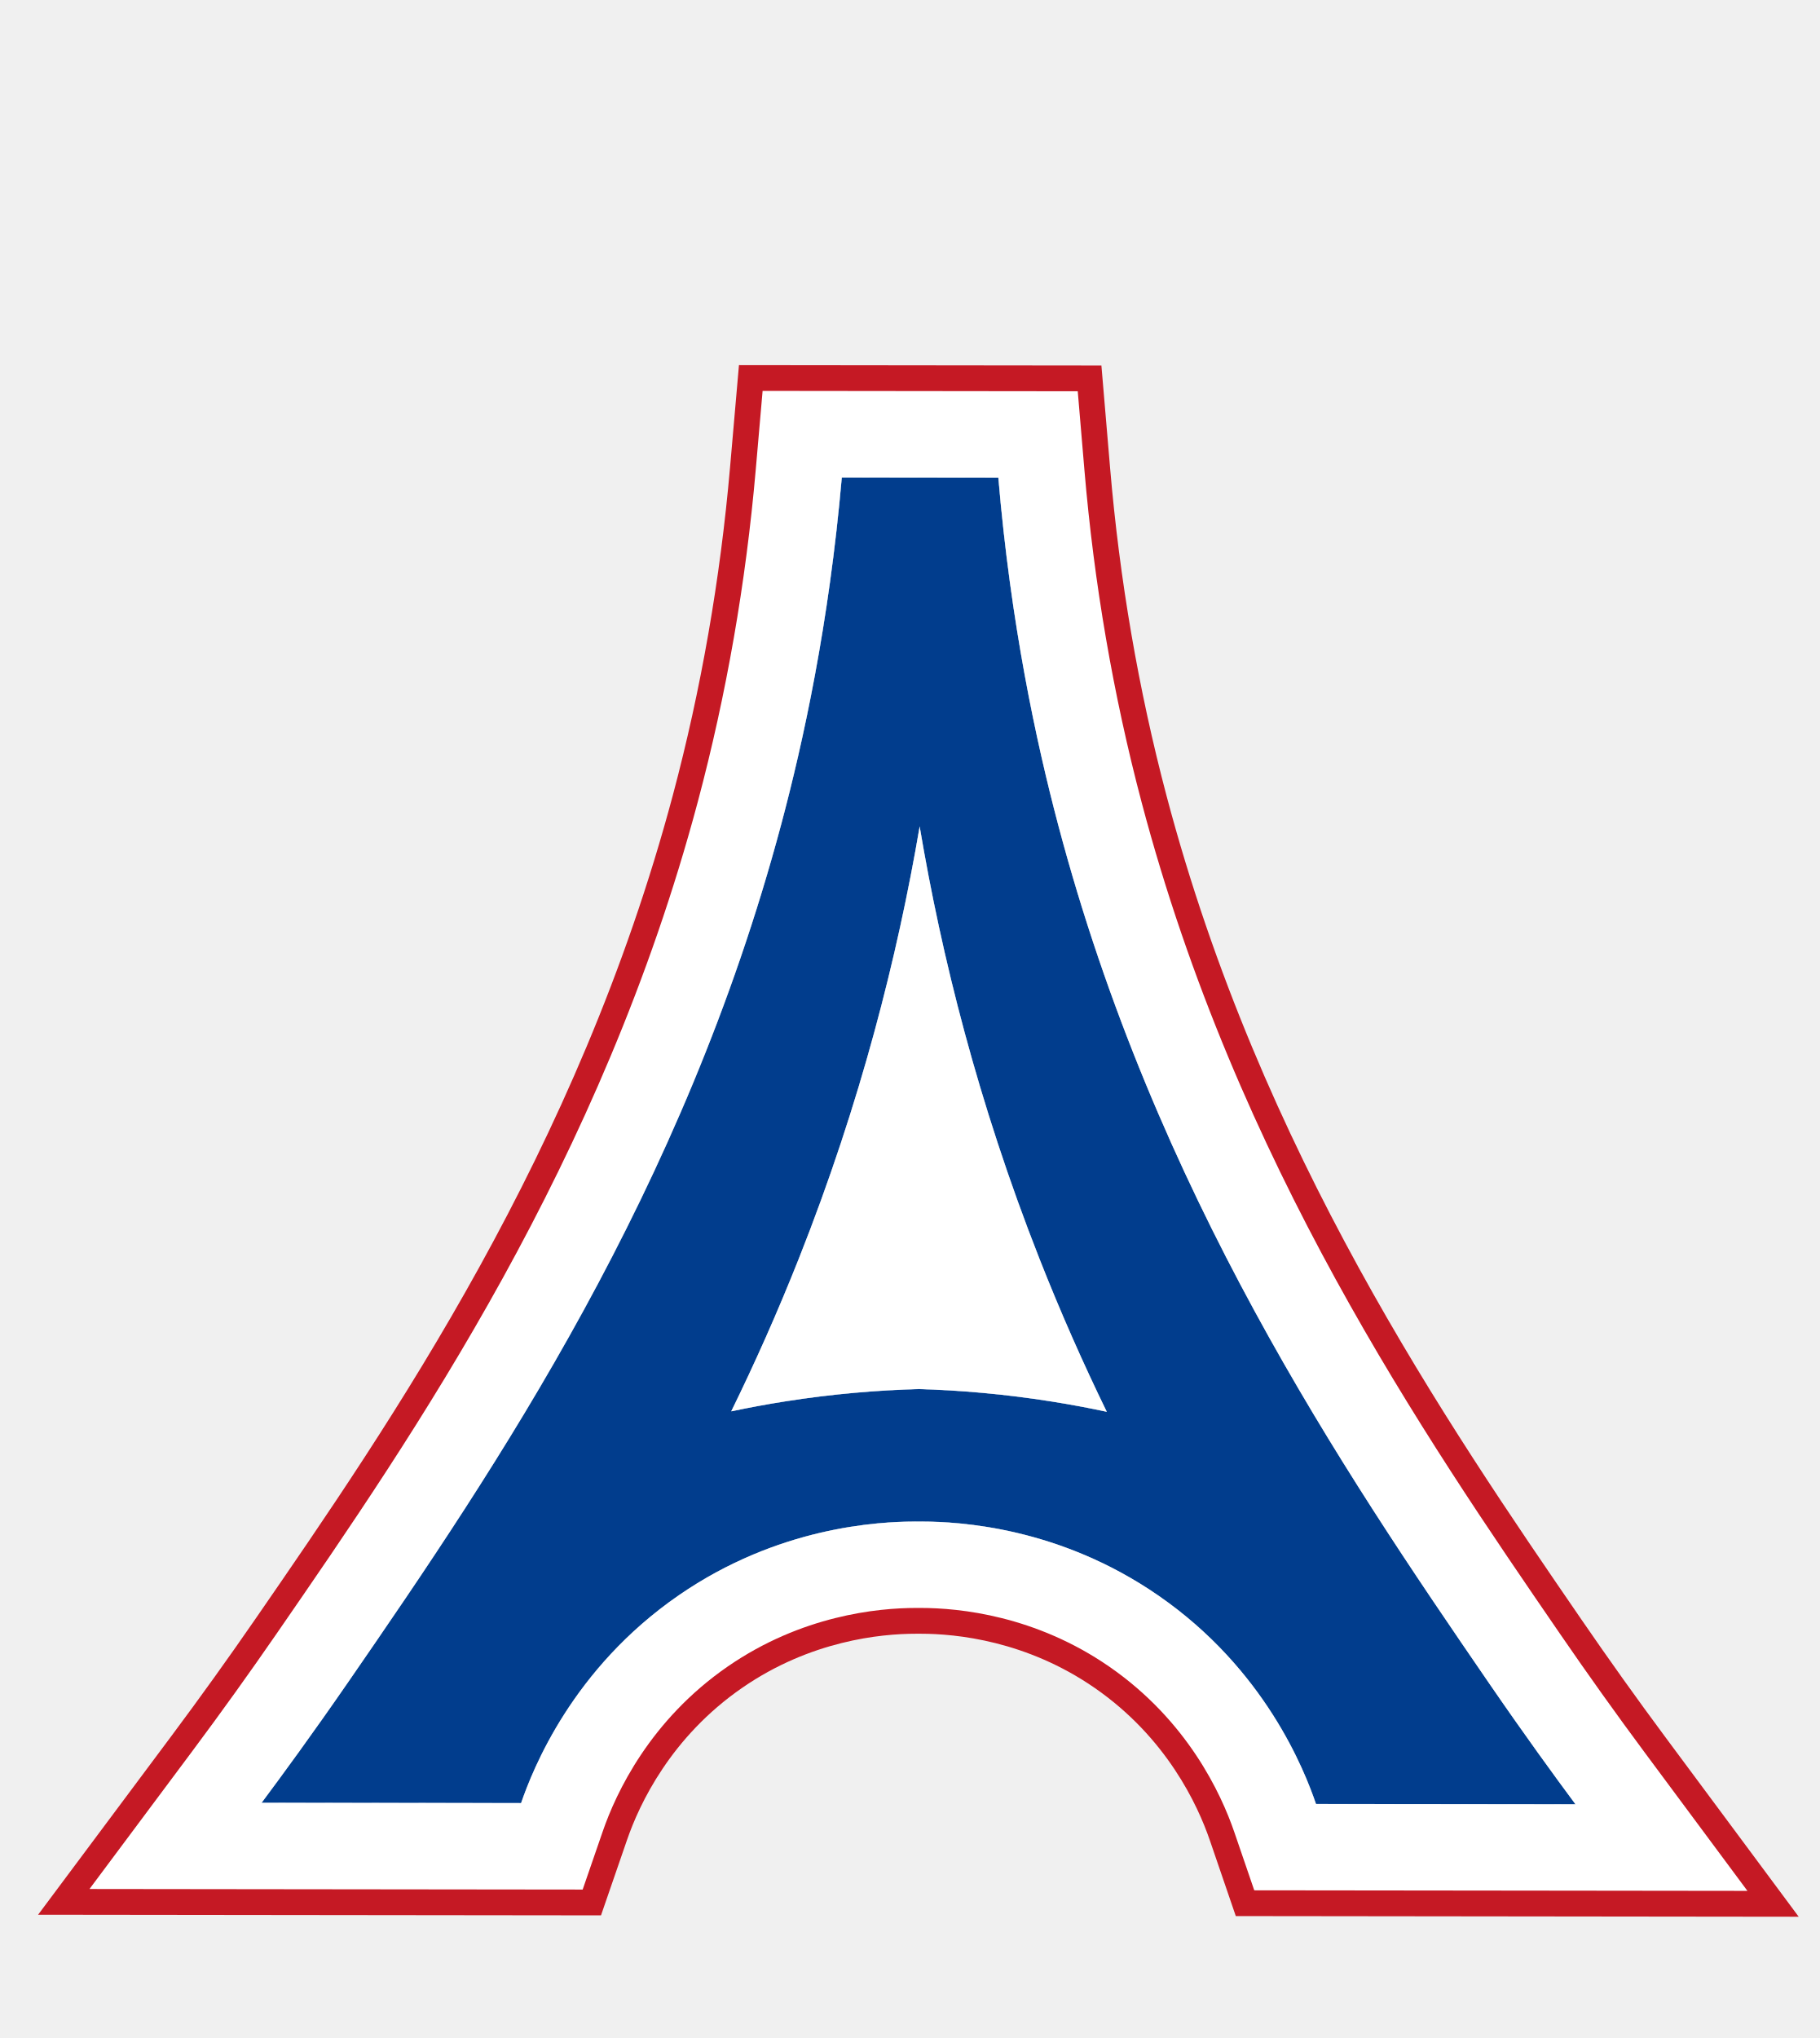
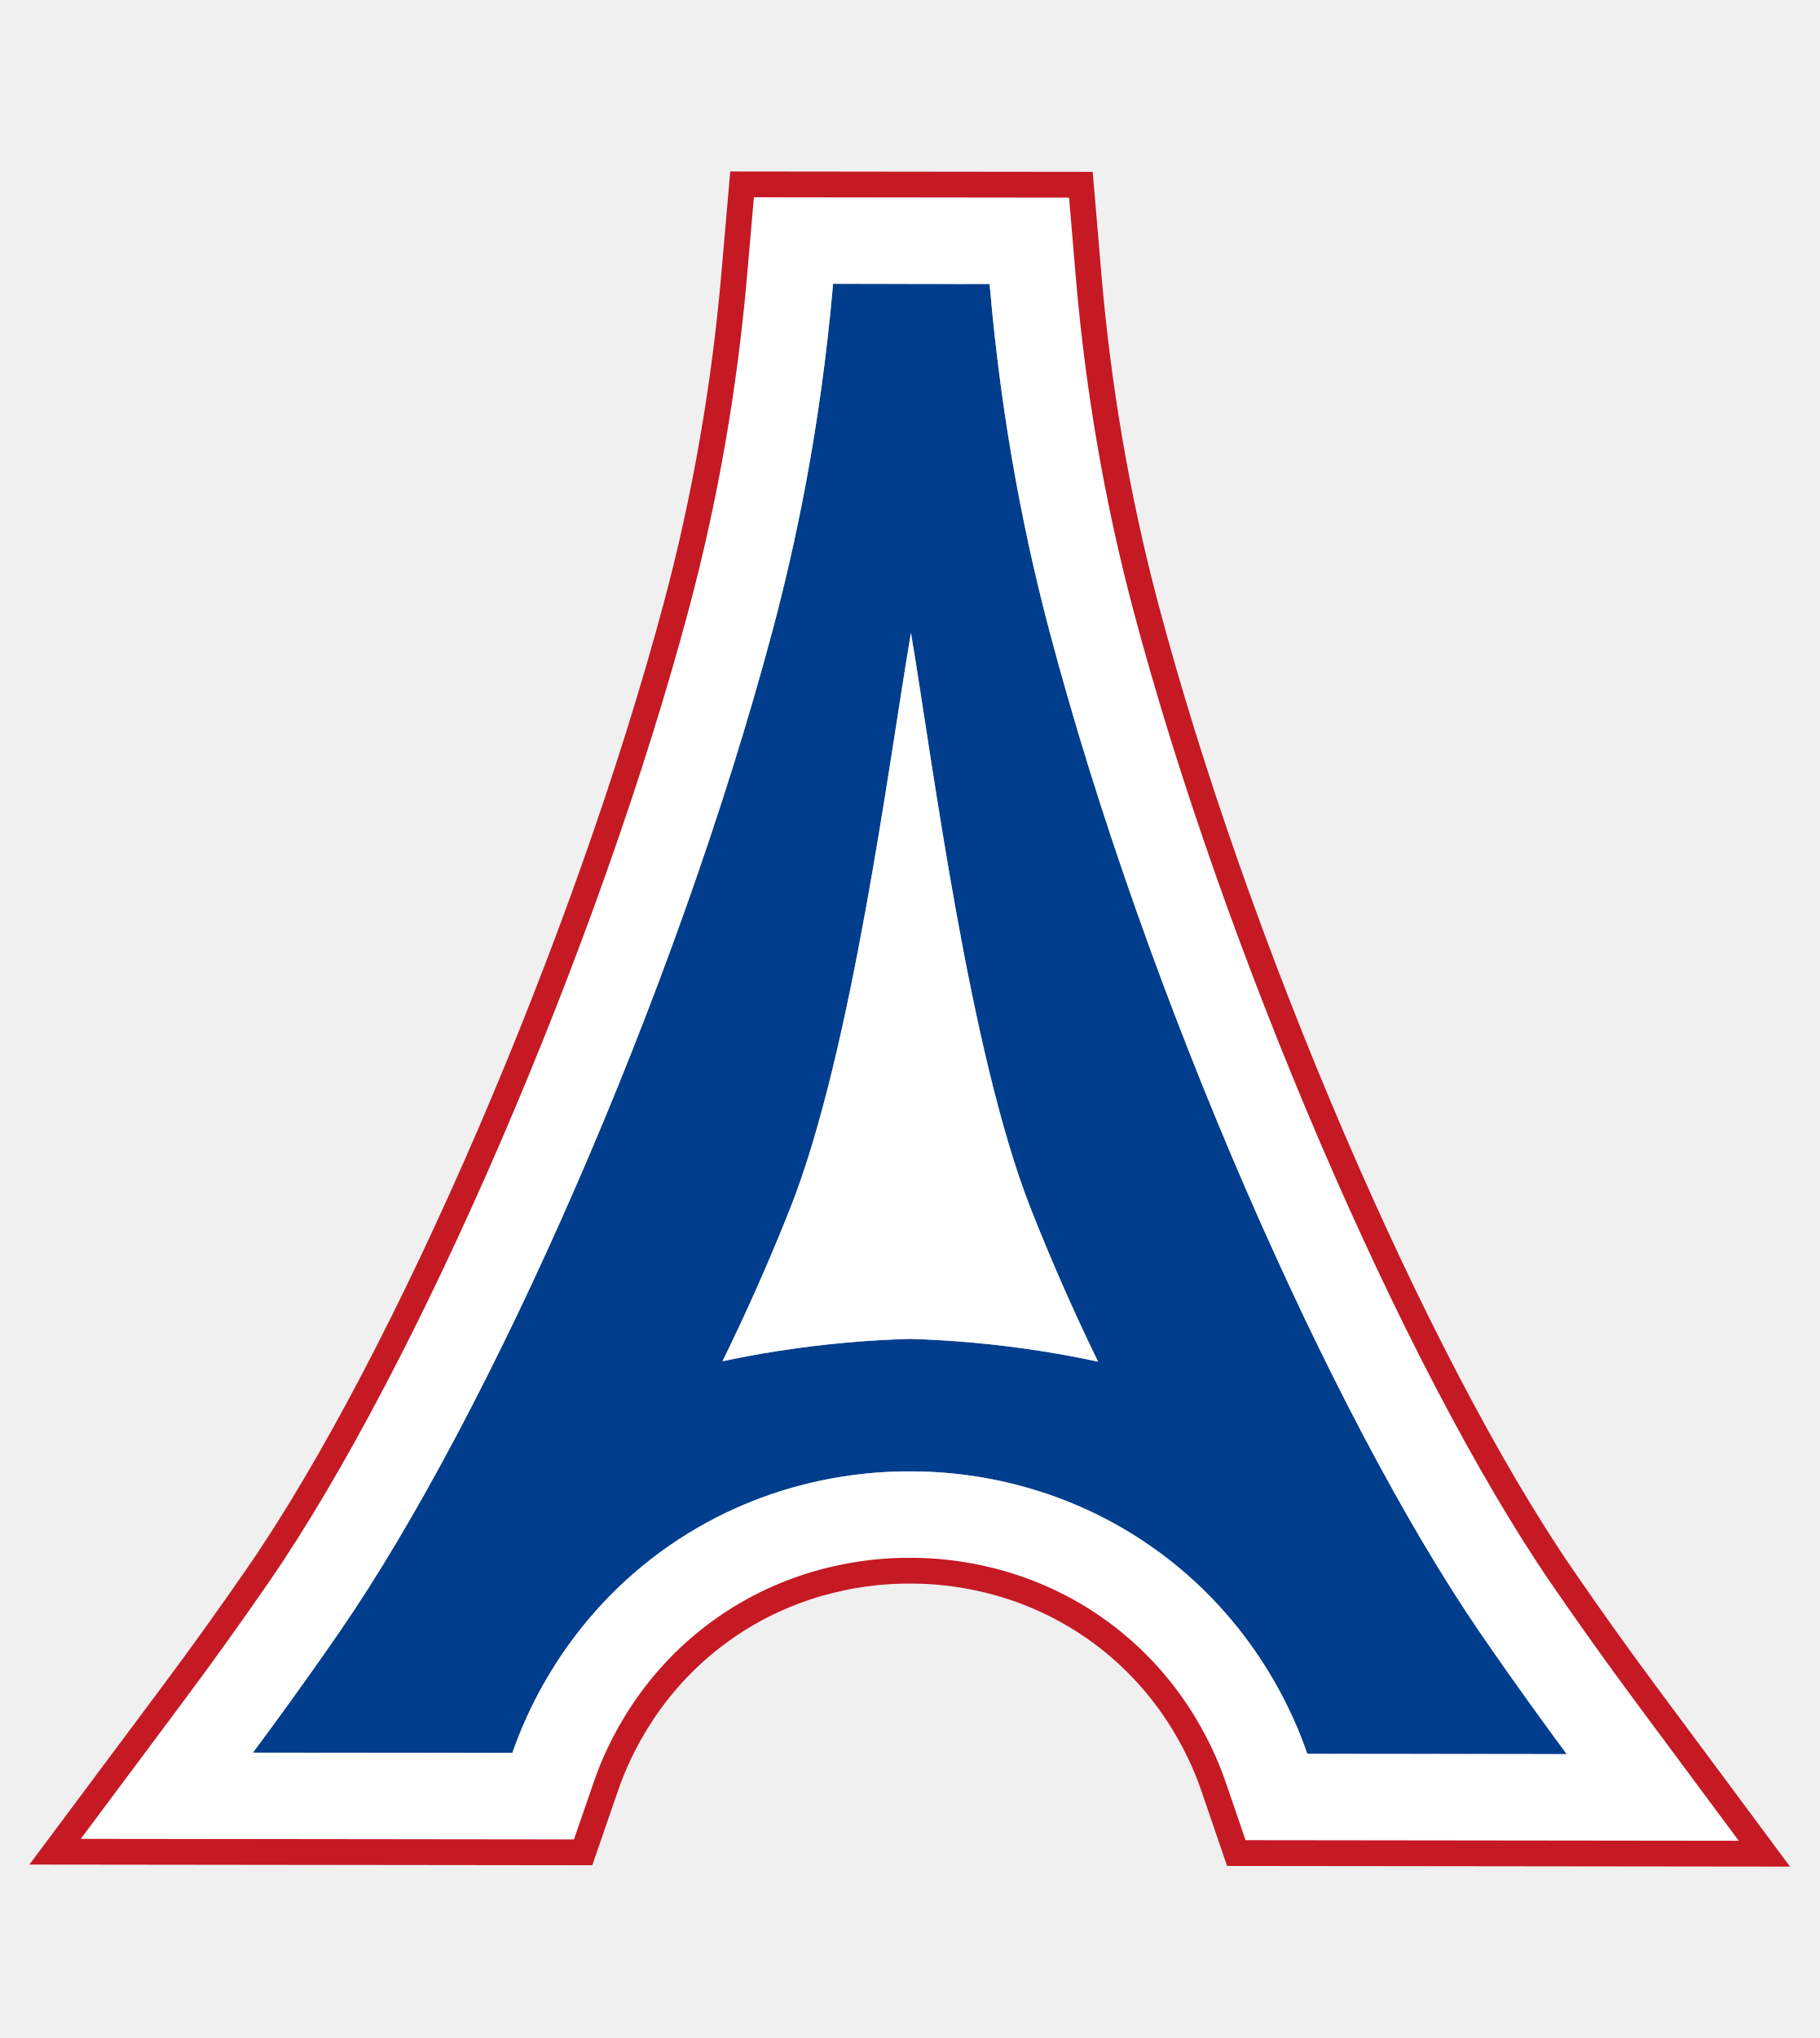
- <svg xmlns="http://www.w3.org/2000/svg" id="Calque_1" data-name="Calque 1" viewBox="0 0 1623.26 1817.77">
+ <svg xmlns="http://www.w3.org/2000/svg" id="Calque_1" version="1.1" viewBox="0 0 1623.26 1817.77">
  <defs>
    <style>
-       .cls-1 {
+       .st0 {
        fill: #111415;
      }

-       .cls-2, .cls-3 {
+       .st1, .st2 {
        fill: #fff;
      }

-       .cls-4 {
+       .st3 {
        fill: #013d8d;
      }

-       .cls-5 {
+       .st4 {
        fill: #c51924;
      }

-       .cls-3 {
+       .st2 {
        stroke: #fff;
        stroke-miterlimit: 10;
        stroke-width: .25px;
      }
    </style>
  </defs>
  <g>
-     <path class="cls-1" d="M1138.21,1659.08l-11.56-33.75c-12.87-37.56-45.76-108.4-121.5-160.84-71.98-49.84-146.03-57.28-183.76-57.28h-2c-.69,0-1.41,0-2.16,0-37.59,0-111.37,7.39-183.17,56.86-75.85,52.27-108.91,123.03-121.87,160.56l-11.64,33.73-366.94-.42,59.53-79.79c25.86-34.66,51.55-70.46,76.34-106.41,123.24-178.64,292.03-423.29,379.12-749.67,25.9-97.06,43.56-198.21,52.48-300.64l3.98-45.71,231.58.27,3.88,45.72c8.69,102.45,26.12,203.64,51.79,300.76,86.34,326.58,254.57,571.62,377.4,750.54,24.72,36,50.32,71.86,76.1,106.58l59.34,79.92-366.94-.42ZM821.36,1188.88c27.13.81,54.37,2.76,81.4,5.83-7.62-17.78-14.98-35.65-22.02-53.54-22.98-58.34-43.2-118-60.56-178.64-17.49,60.6-37.85,120.21-60.96,178.5-7.09,17.87-14.48,35.72-22.14,53.49,27.04-3,54.28-4.89,81.41-5.64l1.44-.04,1.44.04Z" />
-     <path class="cls-5" d="M750.89,425.77c23.3.03,46.6.05,69.9.08,23.3.03,46.6.05,69.9.08,11.09,130.72,33.87,235.91,53.28,309.32,86.78,328.25,252.19,573.31,384.52,766.06,31.64,46.08,58.81,83.35,77.18,108.09-77.24-.09-154.48-.18-231.72-.27-10.41-30.39-45.5-120.07-140.34-185.74-88.69-61.42-178.16-66.18-212.22-66.18-.57,0-1.13,0-1.67,0-.8,0-1.63,0-2.5,0-34.67,0-123.42,4.97-211.54,65.69-94.98,65.45-130.28,155.05-140.76,185.42-77.24-.09-154.48-.18-231.72-.27,18.43-24.7,45.68-61.9,77.42-107.91,132.77-192.45,298.74-437.12,386.27-765.17,19.58-73.36,42.6-178.5,53.99-309.19M652.48,1258.73c15.46-3.28,31.56-6.28,48.28-8.91,42.6-6.71,82.54-9.95,119.11-10.96,36.56,1.09,76.49,4.43,119.08,11.23,16.71,2.67,32.81,5.71,48.26,9.02-20.69-42.45-40.88-87.87-59.95-136.27-54.95-139.48-87.51-270.5-106.82-385.15-19.57,114.61-52.43,245.55-107.7,384.9-19.18,48.35-39.47,93.73-60.26,136.13M659.23,325.66l-7.97,91.42c-8.68,99.55-25.83,197.82-50.98,292.09-84.86,318.01-250.8,558.54-371.97,734.17-24.45,35.44-49.78,70.74-75.26,104.9l-119.06,159.57,199.09.23,115.79.13,115.93.13,71.36.08,23.28-67.45c10.95-31.73,38.89-91.55,102.97-135.7,60.65-41.79,123.02-48.04,154.8-48.04.63,0,1.24,0,1.83,0h.55s.55,0,.55,0c.4,0,.82,0,1.24,0,31.9,0,94.49,6.29,155.29,48.39,63.98,44.3,91.78,104.19,102.66,135.94l23.13,67.51,71.36.08,231.72.27,199.09.23-118.69-159.84c-25.41-34.22-50.65-69.57-75.02-105.07-120.76-175.9-286.15-416.81-370.28-735.02-24.94-94.33-41.87-192.64-50.31-292.21l-7.76-91.44-91.77-.1-34.95-.04-34.95-.04-69.9-.08-91.77-.1h0ZM813.68,1138.99c2.13-5.55,4.24-11.11,6.32-16.68,2.07,5.58,4.16,11.14,6.28,16.69-1.14-.04-2.28-.07-3.42-.11l-2.88-.09-2.88.08c-1.14.03-2.28.06-3.42.1h0Z" />
+     <path class="st0" d="M1130.45,1614.37l-11.57-33.75c-12.87-37.56-45.77-108.4-121.5-160.84-71.98-49.84-146.03-57.28-183.76-57.28h-2c-.69,0-1.41,0-2.16,0-37.59,0-111.37,7.39-183.17,56.86-75.85,52.27-108.91,123.03-121.87,160.56l-11.64,33.73-366.94-.42,59.53-79.79c25.86-34.66,51.55-70.46,76.34-106.41,136.94-198.49,296.38-567.61,379.12-877.67,25.9-97.06,43.56-198.21,52.48-300.64l3.98-45.71,231.58.27,3.88,45.72c8.69,102.45,26.12,203.64,51.79,300.76,81.92,309.85,240.64,679.33,377.4,878.54,24.73,36.02,50.33,71.88,76.1,106.58l59.35,79.92-366.95-.42ZM813.6,1144.16c27.13.81,54.37,2.76,81.4,5.83-7.62-17.78-14.97-35.65-22.02-53.54-24.3-61.67-44.2-144.36-60.56-228-16.49,83.59-36.54,166.27-60.96,227.86-7.09,17.87-14.48,35.72-22.14,53.49,27.04-3,54.28-4.89,81.41-5.64l1.44-.04,1.44.04Z" />
+     <path class="st4" d="M743.13,253.05c23.3.03,46.6.05,69.9.08,23.3.03,46.6.05,69.9.08,11.09,130.72,33.87,235.91,53.28,309.31,86.78,328.25,252.19,701.31,384.52,894.06,31.64,46.08,58.81,83.35,77.18,108.09-77.24-.09-154.48-.18-231.72-.27-10.41-30.39-45.5-120.07-140.34-185.74-88.7-61.42-178.17-66.18-212.23-66.18-.57,0-1.12,0-1.66,0-.8,0-1.63,0-2.5,0-34.67,0-123.43,4.97-211.54,65.69-94.98,65.45-130.28,155.05-140.76,185.42-77.24-.09-154.48-.18-231.72-.27,18.43-24.7,45.68-61.9,77.43-107.91,132.77-192.45,298.74-565.12,386.27-893.17,19.58-73.36,42.6-178.5,53.99-309.19h0ZM644.71,1214.01c15.46-3.28,31.56-6.28,48.28-8.91,42.6-6.71,82.54-9.95,119.11-10.96,36.56,1.09,76.49,4.43,119.08,11.23,16.71,2.67,32.81,5.71,48.26,9.02-20.69-42.45-40.88-87.87-59.95-136.27-54.95-139.48-87.51-398.5-106.82-513.15-19.57,114.61-52.43,373.55-107.7,512.9-19.18,48.35-39.47,93.73-60.26,136.13h0ZM651.47,152.94l-7.97,91.42c-8.67,99.55-25.83,197.82-50.98,292.09-80.13,300.29-240.04,670.95-371.97,862.17-24.46,35.45-49.78,70.74-75.26,104.9l-119.06,159.57,199.09.23,231.72.27,71.36.08,23.28-67.45c10.95-31.73,38.89-91.55,102.97-135.7,60.65-41.8,123.02-48.04,154.8-48.04.63,0,1.24,0,1.82,0h.57s.57,0,.57,0c.39,0,.79,0,1.2,0,31.9,0,94.49,6.29,155.3,48.39,63.98,44.3,91.78,104.19,102.66,135.94l23.13,67.51,71.36.08,115.79.13,115.93.13,199.09.23-118.69-159.84c-25.41-34.22-50.65-69.57-75.02-105.07-131.76-191.92-290.95-562.94-370.28-863.02-24.94-94.33-41.87-192.64-50.31-292.21l-7.76-91.44-91.77-.1-34.95-.04-34.95-.04-69.9-.08-91.77-.1h0ZM805.65,1094.28c2.21-6.14,4.4-12.49,6.58-19.04,2.16,6.56,4.34,12.91,6.54,19.06-1.23-.04-2.45-.08-3.68-.12l-2.88-.09-2.88.08c-1.23.03-2.46.07-3.68.11h0Z" />
  </g>
  <g>
-     <path class="cls-4" d="M1146.43,1647.59l-8.9-25.99c-13.33-38.89-47.39-112.25-125.83-166.57-74.55-51.62-151.23-59.33-190.31-59.33h-1.93c-.72,0-1.46,0-2.24,0-38.93,0-115.33,7.65-189.7,58.89-78.56,54.13-112.8,127.41-126.21,166.28l-8.96,25.97-335.84-.38,45.83-61.43c25.95-34.78,51.72-70.69,76.59-106.75,123.72-179.33,293.16-424.93,380.76-753.24,26.07-97.7,43.85-199.52,52.83-302.61l3.07-35.2,210.47.24,2.99,35.21c8.75,103.11,26.29,204.97,52.14,302.73,86.85,328.51,255.73,574.5,379.04,754.11,24.8,36.13,50.49,72.1,76.35,106.93l45.7,61.54-335.84-.38ZM821.01,1200.37c33.47,1,67.12,3.76,100.32,8.22-10.47-23.74-20.46-47.67-29.9-71.64-27.89-70.79-51.68-143.55-71.21-217.63-19.69,74.04-43.65,146.74-71.7,217.47-9.5,23.94-19.54,47.86-30.06,71.57,33.21-4.38,66.86-7.06,100.34-7.99l1.11-.03,1.11.03Z" />
-     <path class="cls-2" d="M750.89,425.77c23.3.03,46.6.05,69.9.08,23.3.03,46.6.05,69.9.08,11.09,130.72,33.87,235.91,53.28,309.32,86.78,328.25,252.19,573.31,384.52,766.06,31.64,46.08,58.81,83.35,77.18,108.09-77.24-.09-154.48-.18-231.72-.27-10.41-30.39-45.5-120.07-140.34-185.74-88.7-61.42-178.17-66.18-212.22-66.18-.57,0-1.13,0-1.66,0-.8,0-1.63,0-2.5,0-34.67,0-123.43,4.97-211.54,65.69-94.98,65.45-130.28,155.05-140.76,185.42-77.24-.09-154.48-.18-231.72-.27,18.43-24.7,45.68-61.9,77.43-107.91,132.77-192.45,298.74-437.12,386.27-765.18,19.58-73.36,42.6-178.5,53.99-309.19M652.48,1258.73c15.46-3.28,31.56-6.28,48.28-8.91,42.6-6.71,82.54-9.95,119.11-10.96,36.56,1.09,76.49,4.43,119.08,11.23,16.71,2.67,32.81,5.71,48.26,9.02-20.69-42.45-40.88-87.87-59.95-136.27-54.95-139.48-87.51-270.5-106.82-385.15-19.57,114.61-52.43,245.55-107.7,384.9-19.18,48.36-39.47,93.73-60.26,136.13M680.32,348.69l-6.13,70.4c-8.79,100.88-26.18,200.47-51.67,296.02-85.88,321.86-253.14,564.29-375.26,741.3-24.61,35.68-50.1,71.2-75.76,105.59l-91.67,122.87,153.3.18,115.93.13,115.79.13,54.95.06,17.93-51.94c11.87-34.4,42.17-99.25,111.66-147.14,65.78-45.33,133.4-52.1,167.85-52.1.69,0,1.35,0,1.98,0h.42s.42,0,.42,0c.43,0,.88,0,1.33,0,34.58,0,102.44,6.82,168.39,52.48,69.39,48.05,99.53,112.97,111.33,147.39l17.81,51.98,54.95.06,115.79.13,115.93.13,153.3.18-91.39-123.08c-25.58-34.45-50.98-70.03-75.52-105.77-121.72-177.29-288.41-420.1-373.56-742.16-25.28-95.61-42.44-195.25-50.99-296.14l-5.97-70.41-70.66-.08-69.9-.08-69.9-.08-70.66-.08h0ZM779.22,1163.69c1.71-4.23,3.41-8.47,5.09-12.71,12.76-32.16,24.68-64.72,35.76-97.63,11.01,32.93,22.86,65.52,35.54,97.71,1.67,4.24,3.36,8.48,5.06,12.72-12.84-.88-25.69-1.51-38.51-1.89l-2.22-.07-2.22.06c-12.82.35-25.67.96-38.51,1.8h0Z" />
+     <path class="st3" d="M1138.67,1602.88l-8.91-25.99c-13.33-38.89-47.39-112.25-125.83-166.57-74.55-51.62-151.23-59.33-190.3-59.33h-1.93c-.72,0-1.46,0-2.24,0-38.92,0-115.33,7.65-189.69,58.89-78.56,54.13-112.8,127.42-126.21,166.28l-8.96,25.97-335.84-.39,45.84-61.43c25.94-34.77,51.71-70.69,76.59-106.75,137.6-199.44,297.73-570.06,380.77-881.24,26.07-97.7,43.84-199.51,52.83-302.61l3.07-35.2,210.47.24,2.99,35.21c8.75,103.11,26.29,204.97,52.13,302.73,82.21,310.97,241.62,681.95,379.04,882.11,24.81,36.14,50.5,72.12,76.35,106.93l45.7,61.54-335.84-.38ZM813.25,1155.65c33.48,1,67.12,3.76,100.32,8.22-10.47-23.74-20.46-47.67-29.9-71.64-29.84-75.74-53.07-184.01-71.21-286.43-18.3,102.34-41.7,210.63-71.7,286.27-9.5,23.94-19.54,47.86-30.06,71.57,33.21-4.38,66.86-7.06,100.34-7.99l1.11-.03,1.11.03Z" />
+     <path class="st1" d="M743.13,253.05c23.3.03,46.6.05,69.9.08,23.3.03,46.6.05,69.9.08,11.09,130.72,33.87,235.91,53.28,309.32,86.78,328.25,252.19,701.31,384.52,894.06,31.64,46.08,58.81,83.35,77.18,108.09-77.24-.09-154.48-.18-231.72-.27-10.41-30.39-45.5-120.07-140.34-185.74-88.69-61.42-178.16-66.18-212.22-66.18-.57,0-1.13,0-1.67,0-.8,0-1.63,0-2.5,0-34.67,0-123.43,4.98-211.54,65.69-94.98,65.45-130.28,155.05-140.76,185.42-77.24-.09-154.48-.18-231.72-.27,18.43-24.7,45.68-61.9,77.43-107.91,132.77-192.45,298.74-565.12,386.27-893.17,19.58-73.36,42.6-178.5,53.99-309.19h0ZM644.71,1214.01c15.46-3.28,31.56-6.28,48.28-8.91,42.6-6.71,82.55-9.95,119.11-10.96,36.56,1.09,76.49,4.43,119.08,11.23,16.71,2.67,32.81,5.71,48.26,9.02-20.69-42.45-40.88-87.87-59.95-136.27-54.95-139.48-87.51-398.5-106.82-513.15-19.57,114.61-52.43,373.55-107.7,512.9-19.18,48.35-39.47,93.73-60.26,136.13h0ZM672.55,175.97l-6.13,70.4c-8.79,100.88-26.18,200.47-51.67,296.02-80.72,302.49-242.04,676.21-375.26,869.3-24.61,35.67-50.1,71.2-75.76,105.59l-91.67,122.87,153.3.18,231.72.27,54.95.06,17.93-51.94c11.87-34.4,42.17-99.25,111.66-147.14,65.78-45.33,133.4-52.1,167.85-52.1.69,0,1.35,0,1.99,0h.44s.44,0,.44,0c.42,0,.86,0,1.31,0,34.58,0,102.44,6.82,168.39,52.48,69.39,48.05,99.53,112.97,111.33,147.39l17.81,51.98,54.95.06,231.72.27,153.3.18-91.39-123.08c-25.58-34.45-50.99-70.03-75.52-105.77-133.05-193.8-293.64-567.88-373.56-870.16-25.28-95.61-42.43-195.25-50.99-296.14l-5.97-70.41-70.66-.08-69.9-.08-69.9-.08-70.66-.08h0ZM771.46,1118.97c1.71-4.23,3.41-8.47,5.09-12.71,12.41-31.28,24.25-68.87,35.76-113.57,11.43,44.72,23.2,82.34,35.54,113.65,1.67,4.24,3.36,8.48,5.06,12.72-12.84-.88-25.69-1.51-38.51-1.89l-2.22-.07-2.22.06c-12.82.35-25.67.96-38.51,1.8h0Z" />
  </g>
-   <path class="cls-4" d="M1328.49,1501.3c-132.33-192.75-297.73-437.8-384.52-766.06-19.41-73.4-42.19-178.6-53.28-309.32-23.3-.03-46.6-.05-69.9-.08-23.3-.03-46.6-.05-69.9-.08-11.39,130.69-34.41,235.83-53.99,309.19-87.54,328.05-253.5,572.73-386.27,765.18-31.74,46.01-59,83.21-77.43,107.91,77.24.09,154.48.18,231.72.27,10.48-30.37,45.78-119.97,140.76-185.42,90.32-62.24,181.31-65.91,214.04-65.68,32.73-.15,123.71,3.73,213.89,66.17,94.83,65.67,129.92,155.35,140.34,185.74,77.24.09,154.48.18,231.72.27-18.37-24.74-45.54-62.01-77.18-108.09ZM938.94,1250.09c-42.59-6.8-82.52-10.14-119.08-11.23-36.56,1.01-76.5,4.25-119.11,10.96-16.72,2.63-32.82,5.63-48.28,8.91,20.79-42.4,41.08-87.78,60.26-136.13,55.27-139.36,88.13-270.3,107.7-384.9,19.3,114.65,51.87,245.67,106.82,385.15,19.07,48.4,39.26,93.82,59.95,136.27-15.45-3.32-31.54-6.35-48.26-9.02Z" />
-   <path class="cls-3" d="M890.7,425.93c11.09,130.72,33.87,235.91,53.28,309.32,86.78,328.25,252.19,573.31,384.52,766.06,31.64,46.08,58.81,83.35,77.18,108.09-77.24-.09-154.48-.18-231.72-.27-10.41-30.39-45.5-120.07-140.34-185.74-88.34-61.17-177.44-66.14-211.81-66.18-.72,0-1.41,0-2.08,0-.67,0-1.36,0-2.08,0-34.37-.04-123.49,4.73-211.96,65.69-94.98,65.45-130.28,155.05-140.76,185.42-77.24-.09-154.48-.18-231.72-.27,18.43-24.7,45.68-61.9,77.43-107.91,132.77-192.45,298.74-437.12,386.27-765.18,19.58-73.36,42.6-178.5,53.99-309.19,23.3.03,46.6.05,69.9.08,23.3.03,46.6.05,69.9.08M652.48,1258.73c15.46-3.28,31.56-6.28,48.28-8.91,42.6-6.71,82.54-9.95,119.11-10.96,36.56,1.09,76.49,4.43,119.08,11.23,16.71,2.67,32.81,5.71,48.26,9.02-20.69-42.45-40.88-87.87-59.95-136.27-54.95-139.48-87.51-270.5-106.82-385.15-19.57,114.61-52.43,245.55-107.7,384.9-19.18,48.35-39.47,93.73-60.26,136.13M927.7,385.7l-36.96-.04-69.9-.08-69.9-.08-36.96-.04-3.21,36.82c-8.98,102.99-26.73,204.7-52.78,302.31-87.52,328.01-256.86,573.47-380.51,752.69-24.87,36.05-50.63,71.95-76.55,106.7l-47.94,64.26,80.17.09,231.72.27,28.74.03,9.38-27.16c13.34-38.66,47.4-111.55,125.54-165.4,74.12-51.07,150.27-58.63,189.06-58.58.64,0,1.26,0,1.85,0h.23s.23,0,.23,0c.59,0,1.21,0,1.85,0,38.79.04,114.92,7.77,188.93,59.01,78.02,54.03,111.91,127,125.16,165.69l9.31,27.18,28.74.03,231.72.27,80.17.09-47.8-64.37c-25.85-34.81-51.52-70.77-76.31-106.87-123.24-179.51-292.01-425.35-378.79-753.56-25.82-97.66-43.34-199.41-52.08-302.43l-3.12-36.82h0Z" />
+   <path class="st3" d="M1320.73,1456.58c-132.33-192.75-297.73-565.8-384.52-894.06-19.41-73.4-42.19-178.6-53.28-309.32-23.3-.03-46.6-.05-69.9-.08s-46.6-.05-69.9-.08c-11.39,130.69-34.41,235.83-53.99,309.19-87.54,328.05-253.5,700.73-386.27,893.18-31.74,46.01-59,83.21-77.43,107.91,77.24.09,154.48.18,231.72.27,10.48-30.37,45.78-119.97,140.76-185.42,90.32-62.24,181.31-65.91,214.04-65.68,32.73-.15,123.71,3.73,213.89,66.17,94.83,65.67,129.92,155.35,140.34,185.74,77.24.09,154.48.18,231.72.27-18.37-24.74-45.54-62.01-77.18-108.09ZM931.18,1205.37c-42.59-6.8-82.52-10.14-119.08-11.23-36.56,1.01-76.5,4.25-119.11,10.96-16.72,2.63-32.82,5.63-48.28,8.91,20.79-42.4,41.08-87.78,60.26-136.13,55.27-139.36,88.13-398.3,107.7-512.9,19.3,114.65,51.87,373.67,106.82,513.15,19.07,48.4,39.26,93.82,59.95,136.27-15.45-3.32-31.54-6.35-48.26-9.02Z" />
+   <path class="st2" d="M882.93,253.21c11.09,130.72,33.87,235.91,53.28,309.32,86.78,328.25,252.19,701.31,384.52,894.06,31.64,46.08,58.81,83.35,77.18,108.09-77.24-.09-154.48-.18-231.72-.27-10.41-30.39-45.5-120.07-140.34-185.74-88.34-61.17-177.44-66.14-211.81-66.18-.72,0-1.41,0-2.08,0-.67,0-1.36,0-2.08,0-34.37-.04-123.49,4.73-211.96,65.69-94.98,65.45-130.28,155.05-140.76,185.42-77.24-.09-154.48-.18-231.72-.27,18.43-24.7,45.68-61.9,77.43-107.91,132.77-192.45,298.74-565.12,386.27-893.18,19.58-73.36,42.6-178.5,53.99-309.19,23.3.03,46.6.05,69.9.08,23.3.03,46.6.05,69.9.08M644.71,1214.01c15.46-3.28,31.56-6.28,48.28-8.91,42.6-6.71,82.54-9.95,119.11-10.96,36.56,1.09,76.49,4.43,119.08,11.23,16.71,2.67,32.81,5.71,48.26,9.02-20.69-42.45-40.88-87.87-59.95-136.27-54.95-139.48-87.51-398.5-106.82-513.15-19.57,114.61-52.43,373.55-107.7,512.9-19.18,48.35-39.47,93.73-60.26,136.13M919.94,212.98l-36.96-.04-69.9-.08-69.9-.08-36.96-.04-3.21,36.82c-8.98,102.99-26.73,204.7-52.78,302.31-87.52,328.01-256.86,701.47-380.51,880.69-24.87,36.05-50.63,71.95-76.55,106.7l-47.94,64.26,80.17.09,231.72.27,28.74.03,9.38-27.16c13.34-38.66,47.4-111.55,125.54-165.4,74.12-51.07,150.27-58.63,189.06-58.58.64,0,1.26,0,1.85,0h.23s.23,0,.23,0c.59,0,1.21,0,1.85,0,38.79.04,114.92,7.77,188.93,59.01,78.02,54.03,111.91,127,125.16,165.69l9.31,27.18,28.74.03,231.72.27,80.17.09-47.8-64.37c-25.85-34.81-51.52-70.77-76.31-106.87-123.24-179.51-292.01-553.35-378.79-881.56-25.82-97.66-43.34-199.41-52.08-302.43l-3.12-36.82h0Z" />
</svg>
